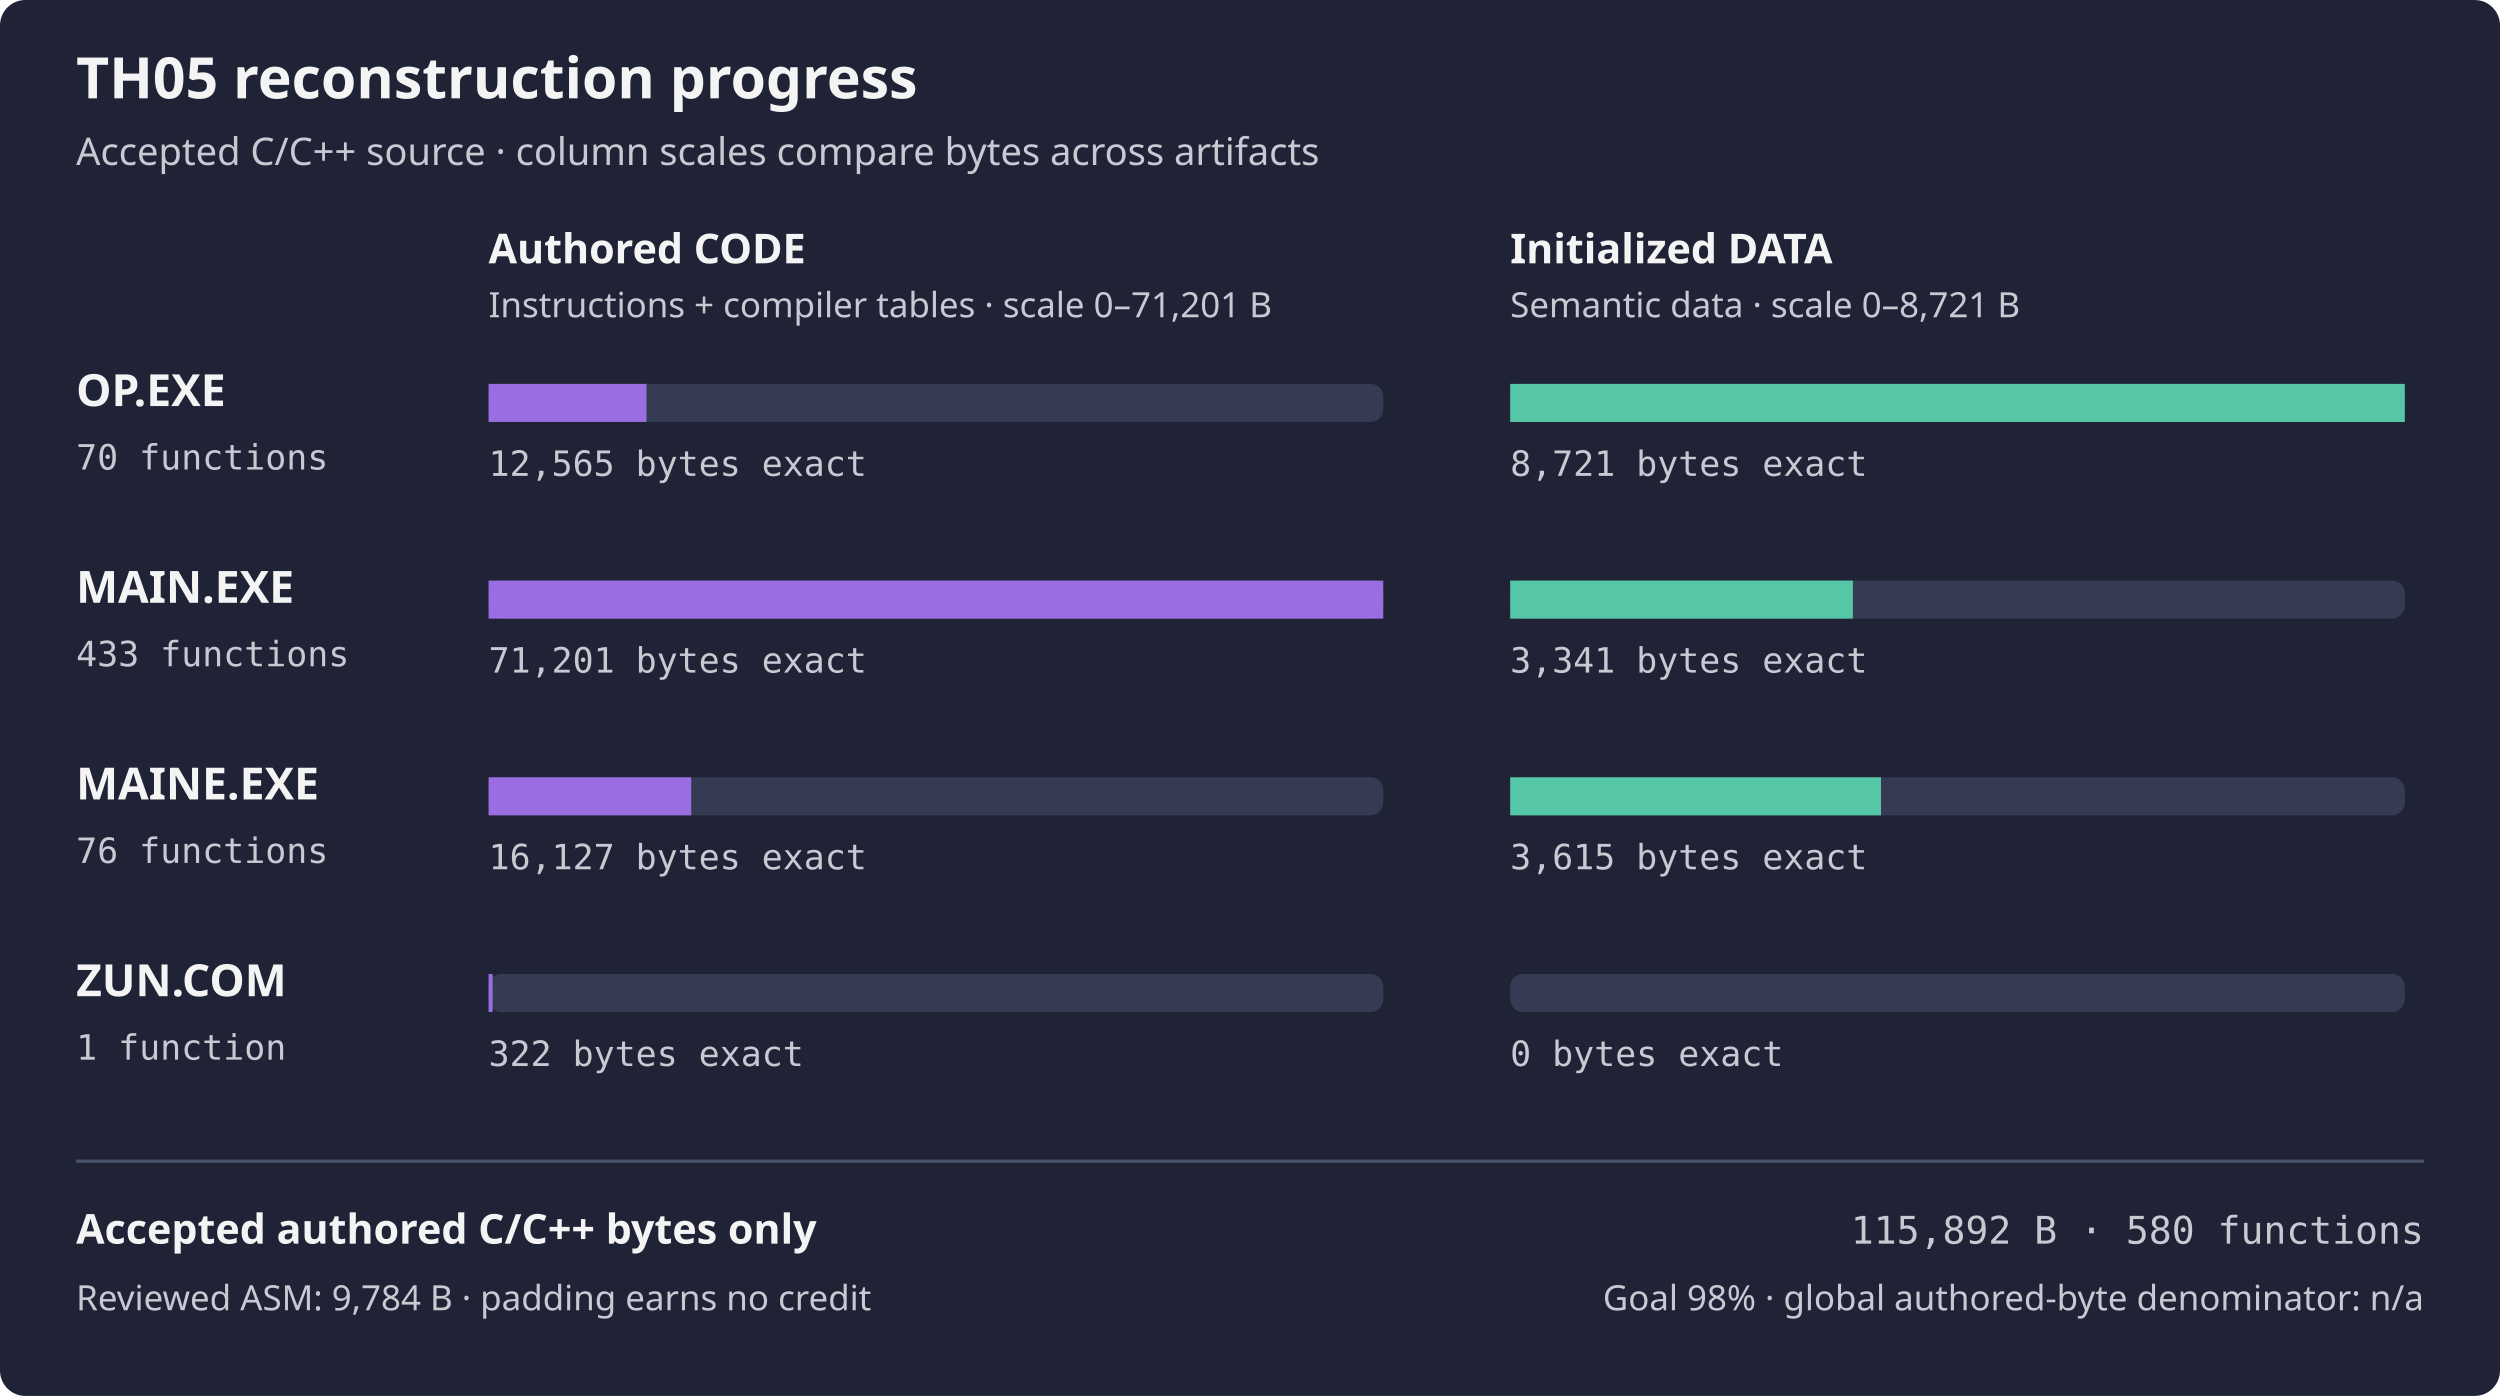
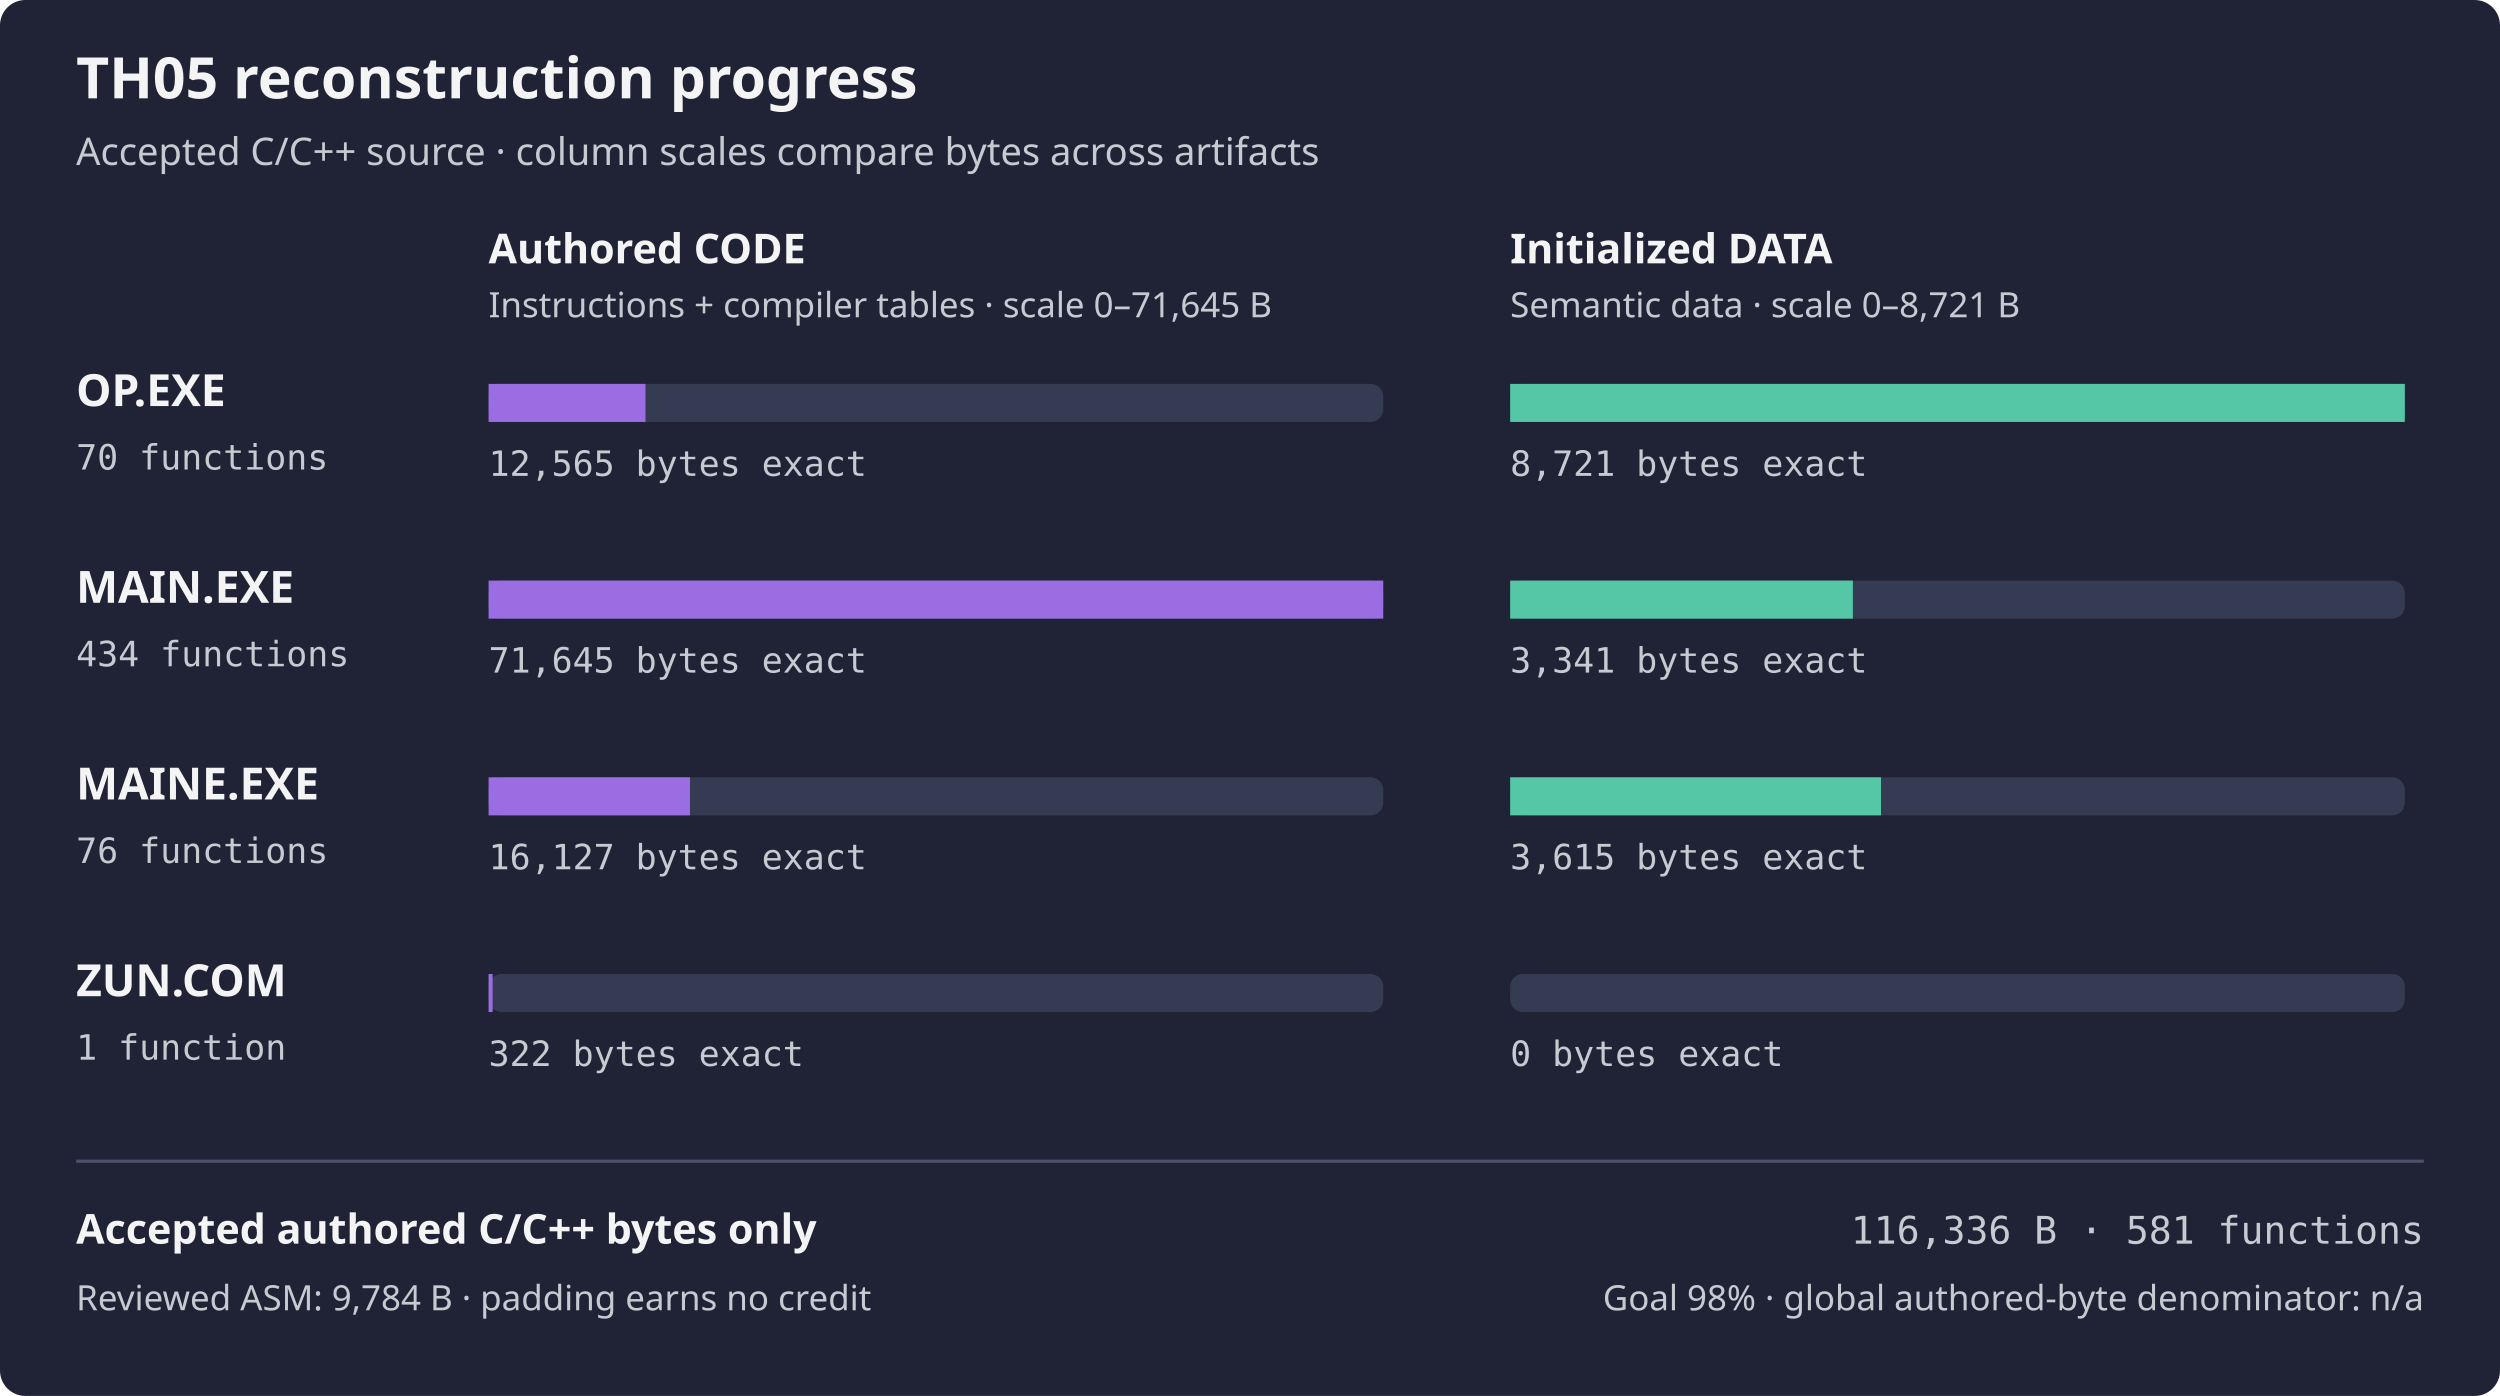
<svg xmlns="http://www.w3.org/2000/svg" width="788" height="440" viewBox="0 0 788 440" role="img" aria-labelledby="title desc">
  <rect width="788" height="440" rx="8" fill="#1f2335" />
  <text x="24" y="31" fill="#f4f4f5" font-family="sans-serif" font-size="18" font-weight="600">TH05 reconstruction progress</text>
  <text x="24" y="52" fill="#c8cad2" font-family="sans-serif" font-size="12">Accepted C/C++ source · column scales compare bytes across artifacts</text>
  <text x="154" y="83" fill="#f4f4f5" font-family="sans-serif" font-size="13" font-weight="600">Authored CODE</text>
  <text x="476" y="83" fill="#f4f4f5" font-family="sans-serif" font-size="13" font-weight="600">Initialized DATA</text>
-   <text x="154" y="100" fill="#c8cad2" font-family="sans-serif" font-size="11">Instructions + compiler tables · scale 0–71,201 B</text>
+   <text x="154" y="100" fill="#c8cad2" font-family="sans-serif" font-size="11">Instructions + compiler tables · scale 0–71,645 B</text>
  <text x="476" y="100" fill="#c8cad2" font-family="sans-serif" font-size="11">Semantic data · scale 0–8,721 B</text>
  <text x="24" y="128" fill="#f4f4f5" font-family="sans-serif" font-size="14" font-weight="600">OP.EXE</text>
  <text x="24" y="148" fill="#c8cad2" font-family="monospace" font-size="11">70 functions</text>
  <rect x="154" y="121" width="282" height="12" rx="4" fill="#353b52" />
-   <rect x="154" y="121" width="49.77" height="12" fill="#9b6de3" />
+   <rect x="154" y="121" width="49.46" height="12" fill="#9b6de3" />
  <rect x="476" y="121" width="282" height="12" rx="4" fill="#353b52" />
  <rect x="476" y="121" width="282.00" height="12" fill="#55c7a6" />
  <text x="154" y="150" fill="#c8cad2" font-family="monospace" font-size="11">12,565 bytes exact</text>
  <text x="476" y="150" fill="#c8cad2" font-family="monospace" font-size="11">8,721 bytes exact</text>
  <text x="24" y="190" fill="#f4f4f5" font-family="sans-serif" font-size="14" font-weight="600">MAIN.EXE</text>
-   <text x="24" y="210" fill="#c8cad2" font-family="monospace" font-size="11">433 functions</text>
+   <text x="24" y="210" fill="#c8cad2" font-family="monospace" font-size="11">434 functions</text>
  <rect x="154" y="183" width="282" height="12" rx="4" fill="#353b52" />
  <rect x="154" y="183" width="282.00" height="12" fill="#9b6de3" />
  <rect x="476" y="183" width="282" height="12" rx="4" fill="#353b52" />
  <rect x="476" y="183" width="108.03" height="12" fill="#55c7a6" />
-   <text x="154" y="212" fill="#c8cad2" font-family="monospace" font-size="11">71,201 bytes exact</text>
+   <text x="154" y="212" fill="#c8cad2" font-family="monospace" font-size="11">71,645 bytes exact</text>
  <text x="476" y="212" fill="#c8cad2" font-family="monospace" font-size="11">3,341 bytes exact</text>
  <text x="24" y="252" fill="#f4f4f5" font-family="sans-serif" font-size="14" font-weight="600">MAINE.EXE</text>
  <text x="24" y="272" fill="#c8cad2" font-family="monospace" font-size="11">76 functions</text>
  <rect x="154" y="245" width="282" height="12" rx="4" fill="#353b52" />
-   <rect x="154" y="245" width="63.87" height="12" fill="#9b6de3" />
+   <rect x="154" y="245" width="63.48" height="12" fill="#9b6de3" />
  <rect x="476" y="245" width="282" height="12" rx="4" fill="#353b52" />
  <rect x="476" y="245" width="116.89" height="12" fill="#55c7a6" />
  <text x="154" y="274" fill="#c8cad2" font-family="monospace" font-size="11">16,127 bytes exact</text>
  <text x="476" y="274" fill="#c8cad2" font-family="monospace" font-size="11">3,615 bytes exact</text>
  <text x="24" y="314" fill="#f4f4f5" font-family="sans-serif" font-size="14" font-weight="600">ZUN.COM</text>
  <text x="24" y="334" fill="#c8cad2" font-family="monospace" font-size="11">1 function</text>
  <rect x="154" y="307" width="282" height="12" rx="4" fill="#353b52" />
-   <rect x="154" y="307" width="1.28" height="12" fill="#9b6de3" />
+   <rect x="154" y="307" width="1.27" height="12" fill="#9b6de3" />
  <rect x="476" y="307" width="282" height="12" rx="4" fill="#353b52" />
  <rect x="476" y="307" width="0.00" height="12" fill="#55c7a6" />
  <text x="154" y="336" fill="#c8cad2" font-family="monospace" font-size="11">322 bytes exact</text>
  <text x="476" y="336" fill="#c8cad2" font-family="monospace" font-size="11">0 bytes exact</text>
  <path d="M24 366 H764" stroke="#4b526d" />
  <text x="24" y="392" fill="#f4f4f5" font-family="sans-serif" font-size="13" font-weight="600">Accepted authored C/C++ bytes only</text>
-   <text x="764" y="392" fill="#c8cad2" font-family="monospace" text-anchor="end" font-size="12">115,892 B · 580 functions</text>
+   <text x="764" y="392" fill="#c8cad2" font-family="monospace" text-anchor="end" font-size="12">116,336 B · 581 functions</text>
  <text x="24" y="413" fill="#c8cad2" font-family="sans-serif" font-size="11">Reviewed ASM: 9,784 B · padding earns no credit</text>
  <text x="764" y="413" fill="#c8cad2" font-family="sans-serif" text-anchor="end" font-size="11">Goal 98% · global authored-byte denominator: n/a</text>
</svg>
